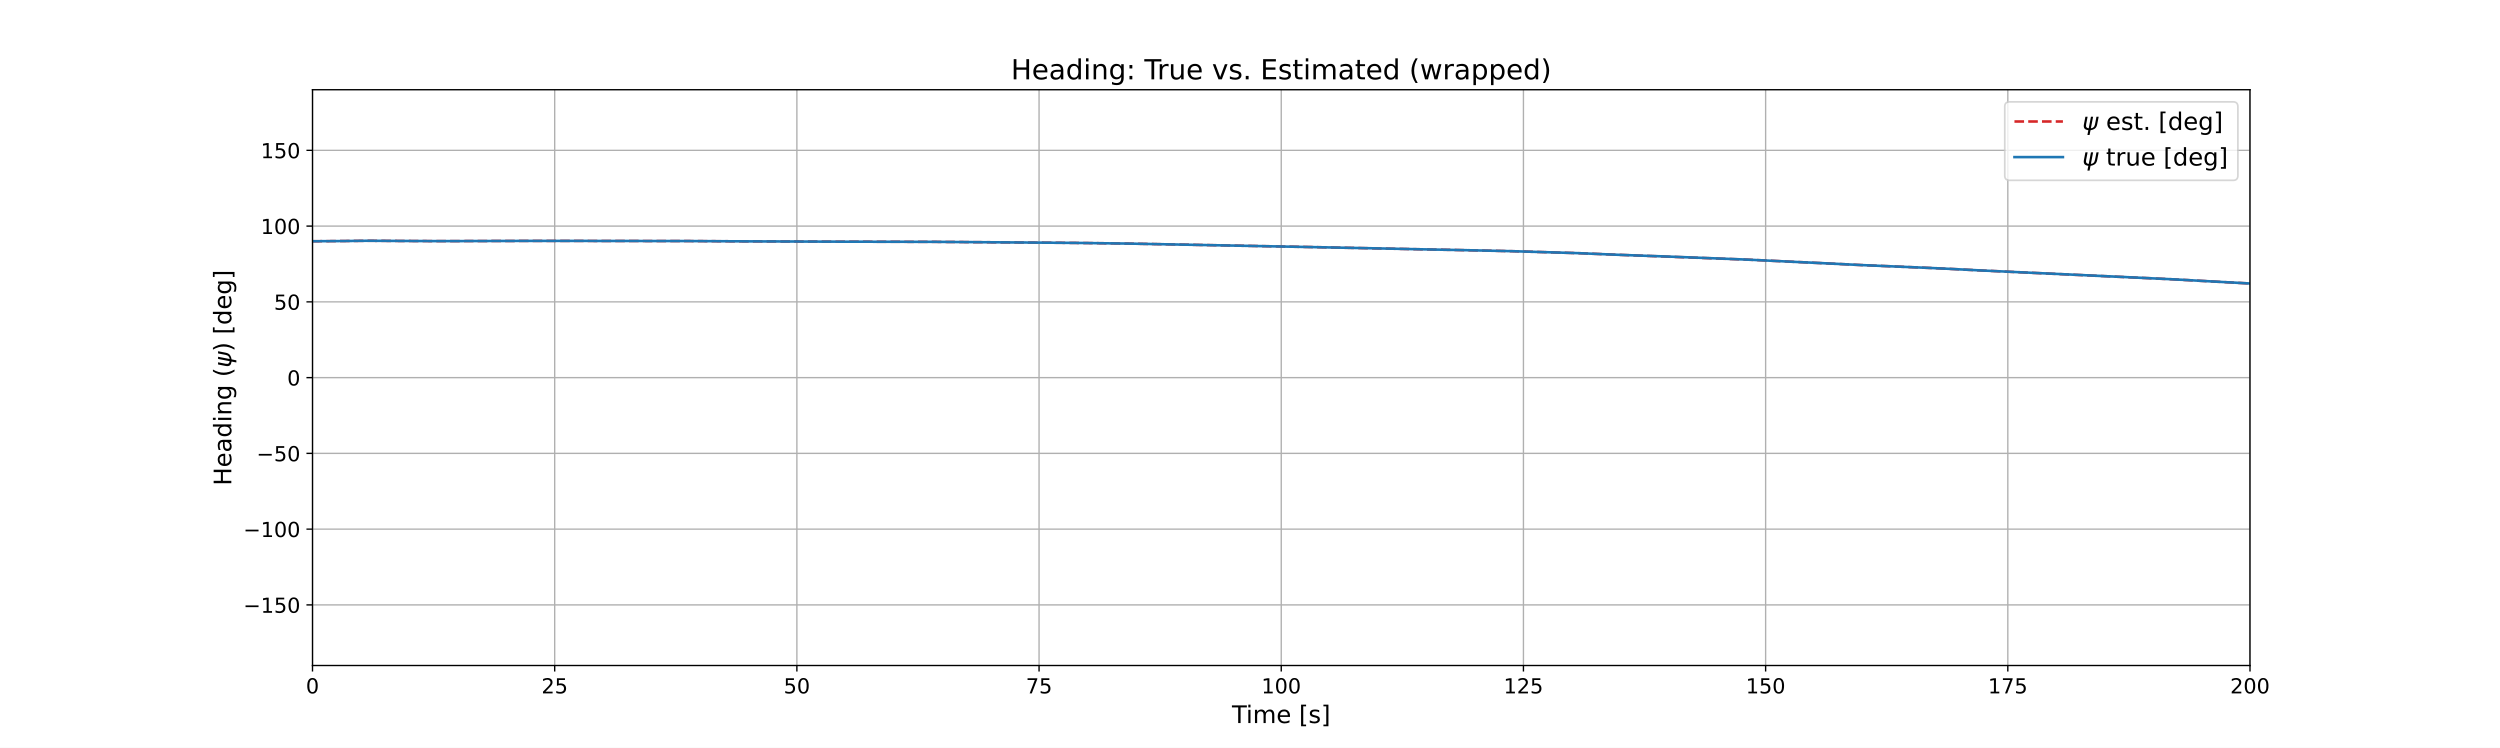
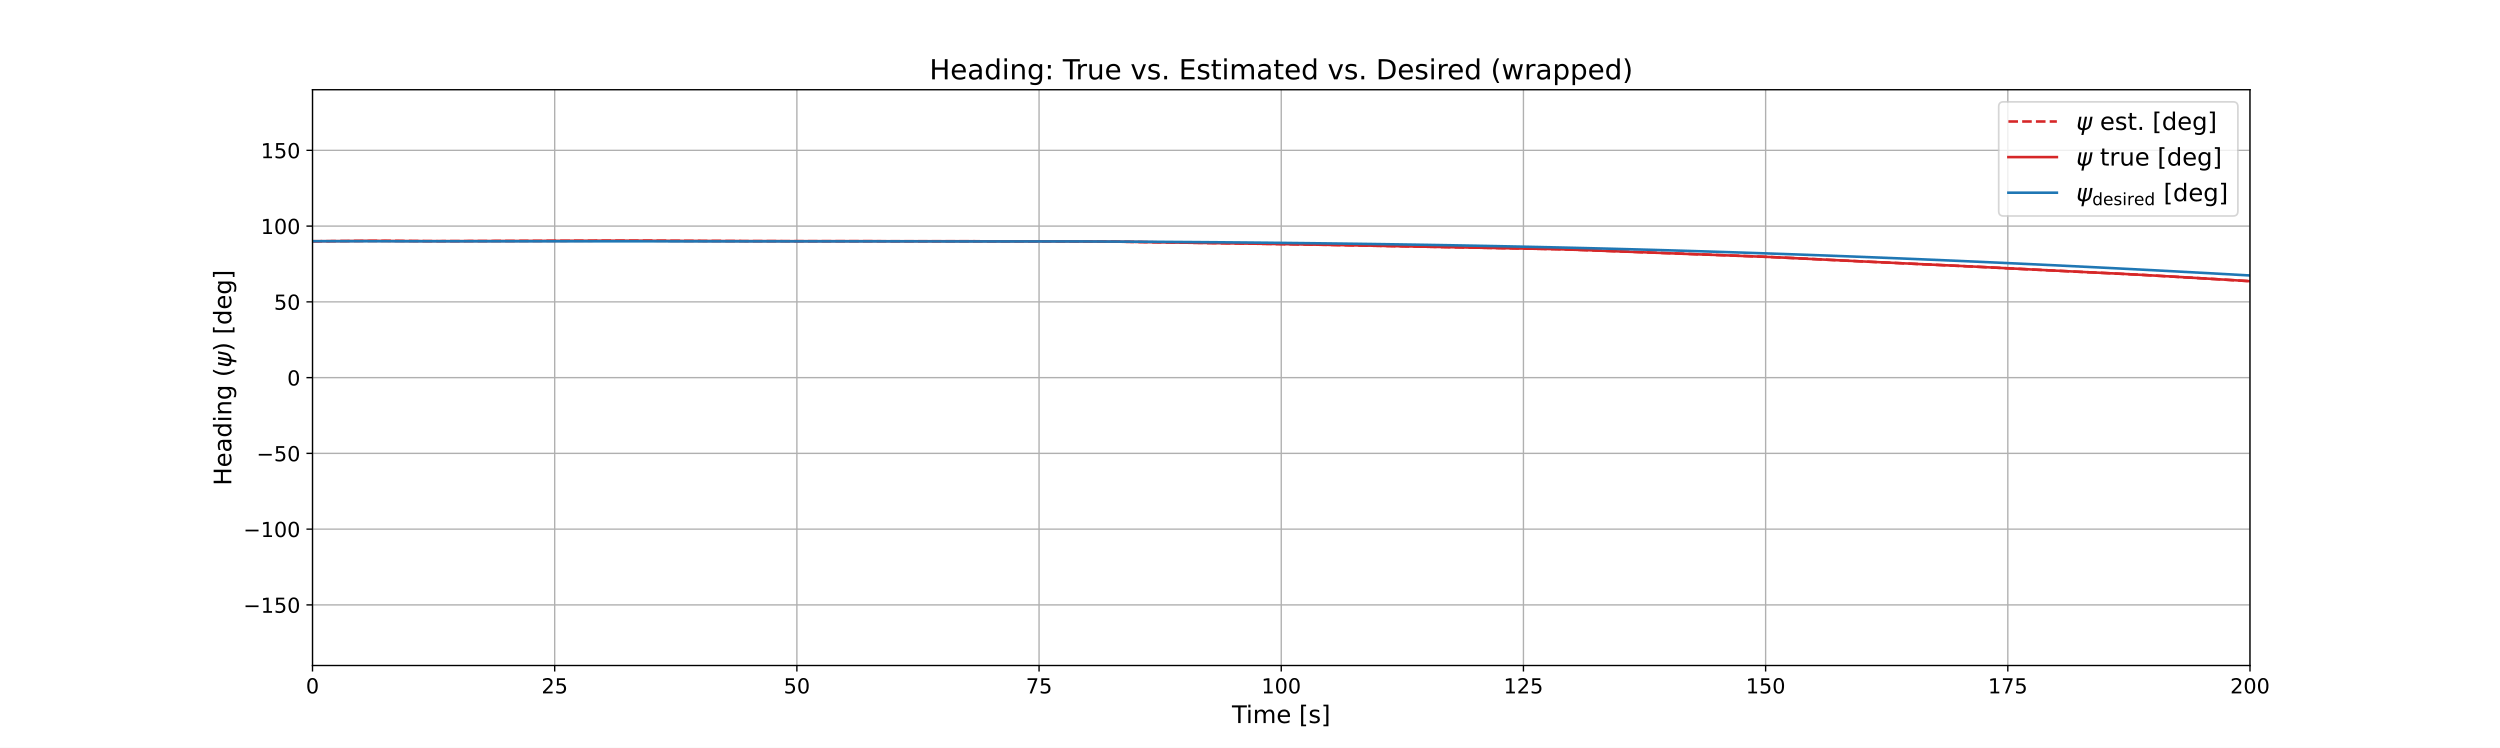
<svg xmlns="http://www.w3.org/2000/svg" xmlns:xlink="http://www.w3.org/1999/xlink" width="1444.32pt" height="432pt" viewBox="0 0 1444.32 432" version="1.1">
  <defs>
    <style type="text/css">*{stroke-linejoin: round; stroke-linecap: butt}</style>
  </defs>
  <g id="figure_1">
    <g id="patch_1">
      <path d="M 0 432  L 1444.32 432  L 1444.32 0  L 0 0  z " style="fill: #ffffff" />
    </g>
    <g id="axes_1">
      <g id="patch_2">
        <path d="M 180.54 384.48  L 1299.888 384.48  L 1299.888 51.84  L 180.54 51.84  z " style="fill: #ffffff" />
      </g>
      <g id="matplotlib.axis_1">
        <g id="xtick_1">
          <g id="line2d_1">
-             <path d="M 180.54 384.48  L 180.54 51.84  " clip-path="url(#pc30a56d6d5)" style="fill: none; stroke: #b0b0b0; stroke-width: 0.8; stroke-linecap: square" />
+             <path d="M 180.54 384.48  L 180.54 51.84  " clip-path="url(#p49ffa40cf3)" style="fill: none; stroke: #b0b0b0; stroke-width: 0.8; stroke-linecap: square" />
          </g>
          <g id="line2d_2">
            <defs>
-               <path id="md566afeb5a" d="M 0 0  L 0 3.5  " style="stroke: #000000; stroke-width: 0.8" />
+               <path id="m3cd1e16db1" d="M 0 0  L 0 3.5  " style="stroke: #000000; stroke-width: 0.8" />
            </defs>
            <g>
-               <use xlink:href="#md566afeb5a" x="180.54" y="384.48" style="stroke: #000000; stroke-width: 0.8" />
+               <use xlink:href="#m3cd1e16db1" x="180.54" y="384.48" style="stroke: #000000; stroke-width: 0.8" />
            </g>
          </g>
          <g id="text_1">
            <g transform="translate(176.7225 400.5981) scale(0.12 -0.12)">
              <defs>
                <path id="DejaVuSans-30" d="M 2034 4250  Q 1547 4250 1301 3770  Q 1056 3291 1056 2328  Q 1056 1369 1301 889  Q 1547 409 2034 409  Q 2525 409 2770 889  Q 3016 1369 3016 2328  Q 3016 3291 2770 3770  Q 2525 4250 2034 4250  z M 2034 4750  Q 2819 4750 3233 4129  Q 3647 3509 3647 2328  Q 3647 1150 3233 529  Q 2819 -91 2034 -91  Q 1250 -91 836 529  Q 422 1150 422 2328  Q 422 3509 836 4129  Q 1250 4750 2034 4750  z " transform="scale(0.015625)" />
              </defs>
              <use xlink:href="#DejaVuSans-30" />
            </g>
          </g>
        </g>
        <g id="xtick_2">
          <g id="line2d_3">
-             <path d="M 320.459 384.48  L 320.459 51.84  " clip-path="url(#pc30a56d6d5)" style="fill: none; stroke: #b0b0b0; stroke-width: 0.8; stroke-linecap: square" />
+             <path d="M 320.459 384.48  L 320.459 51.84  " clip-path="url(#p49ffa40cf3)" style="fill: none; stroke: #b0b0b0; stroke-width: 0.8; stroke-linecap: square" />
          </g>
          <g id="line2d_4">
            <g>
-               <use xlink:href="#md566afeb5a" x="320.459" y="384.48" style="stroke: #000000; stroke-width: 0.8" />
+               <use xlink:href="#m3cd1e16db1" x="320.459" y="384.48" style="stroke: #000000; stroke-width: 0.8" />
            </g>
          </g>
          <g id="text_2">
            <g transform="translate(312.8235 400.5981) scale(0.12 -0.12)">
              <defs>
                <path id="DejaVuSans-32" d="M 1228 531  L 3431 531  L 3431 0  L 469 0  L 469 531  Q 828 903 1448 1529  Q 2069 2156 2228 2338  Q 2531 2678 2651 2914  Q 2772 3150 2772 3378  Q 2772 3750 2511 3984  Q 2250 4219 1831 4219  Q 1534 4219 1204 4116  Q 875 4013 500 3803  L 500 4441  Q 881 4594 1212 4672  Q 1544 4750 1819 4750  Q 2544 4750 2975 4387  Q 3406 4025 3406 3419  Q 3406 3131 3298 2873  Q 3191 2616 2906 2266  Q 2828 2175 2409 1742  Q 1991 1309 1228 531  z " transform="scale(0.015625)" />
                <path id="DejaVuSans-35" d="M 691 4666  L 3169 4666  L 3169 4134  L 1269 4134  L 1269 2991  Q 1406 3038 1543 3061  Q 1681 3084 1819 3084  Q 2600 3084 3056 2656  Q 3513 2228 3513 1497  Q 3513 744 3044 326  Q 2575 -91 1722 -91  Q 1428 -91 1123 -41  Q 819 9 494 109  L 494 744  Q 775 591 1075 516  Q 1375 441 1709 441  Q 2250 441 2565 725  Q 2881 1009 2881 1497  Q 2881 1984 2565 2268  Q 2250 2553 1709 2553  Q 1456 2553 1204 2497  Q 953 2441 691 2322  L 691 4666  z " transform="scale(0.015625)" />
              </defs>
              <use xlink:href="#DejaVuSans-32" />
              <use xlink:href="#DejaVuSans-35" transform="translate(63.62305 0)" />
            </g>
          </g>
        </g>
        <g id="xtick_3">
          <g id="line2d_5">
-             <path d="M 460.377 384.48  L 460.377 51.84  " clip-path="url(#pc30a56d6d5)" style="fill: none; stroke: #b0b0b0; stroke-width: 0.8; stroke-linecap: square" />
+             <path d="M 460.377 384.48  L 460.377 51.84  " clip-path="url(#p49ffa40cf3)" style="fill: none; stroke: #b0b0b0; stroke-width: 0.8; stroke-linecap: square" />
          </g>
          <g id="line2d_6">
            <g>
-               <use xlink:href="#md566afeb5a" x="460.377" y="384.48" style="stroke: #000000; stroke-width: 0.8" />
+               <use xlink:href="#m3cd1e16db1" x="460.377" y="384.48" style="stroke: #000000; stroke-width: 0.8" />
            </g>
          </g>
          <g id="text_3">
            <g transform="translate(452.742 400.5981) scale(0.12 -0.12)">
              <use xlink:href="#DejaVuSans-35" />
              <use xlink:href="#DejaVuSans-30" transform="translate(63.62305 0)" />
            </g>
          </g>
        </g>
        <g id="xtick_4">
          <g id="line2d_7">
-             <path d="M 600.295 384.48  L 600.295 51.84  " clip-path="url(#pc30a56d6d5)" style="fill: none; stroke: #b0b0b0; stroke-width: 0.8; stroke-linecap: square" />
+             <path d="M 600.295 384.48  L 600.295 51.84  " clip-path="url(#p49ffa40cf3)" style="fill: none; stroke: #b0b0b0; stroke-width: 0.8; stroke-linecap: square" />
          </g>
          <g id="line2d_8">
            <g>
-               <use xlink:href="#md566afeb5a" x="600.295" y="384.48" style="stroke: #000000; stroke-width: 0.8" />
+               <use xlink:href="#m3cd1e16db1" x="600.295" y="384.48" style="stroke: #000000; stroke-width: 0.8" />
            </g>
          </g>
          <g id="text_4">
            <g transform="translate(592.6605 400.5981) scale(0.12 -0.12)">
              <defs>
                <path id="DejaVuSans-37" d="M 525 4666  L 3525 4666  L 3525 4397  L 1831 0  L 1172 0  L 2766 4134  L 525 4134  L 525 4666  z " transform="scale(0.015625)" />
              </defs>
              <use xlink:href="#DejaVuSans-37" />
              <use xlink:href="#DejaVuSans-35" transform="translate(63.62305 0)" />
            </g>
          </g>
        </g>
        <g id="xtick_5">
          <g id="line2d_9">
-             <path d="M 740.214 384.48  L 740.214 51.84  " clip-path="url(#pc30a56d6d5)" style="fill: none; stroke: #b0b0b0; stroke-width: 0.8; stroke-linecap: square" />
+             <path d="M 740.214 384.48  L 740.214 51.84  " clip-path="url(#p49ffa40cf3)" style="fill: none; stroke: #b0b0b0; stroke-width: 0.8; stroke-linecap: square" />
          </g>
          <g id="line2d_10">
            <g>
-               <use xlink:href="#md566afeb5a" x="740.214" y="384.48" style="stroke: #000000; stroke-width: 0.8" />
+               <use xlink:href="#m3cd1e16db1" x="740.214" y="384.48" style="stroke: #000000; stroke-width: 0.8" />
            </g>
          </g>
          <g id="text_5">
            <g transform="translate(728.7615 400.5981) scale(0.12 -0.12)">
              <defs>
                <path id="DejaVuSans-31" d="M 794 531  L 1825 531  L 1825 4091  L 703 3866  L 703 4441  L 1819 4666  L 2450 4666  L 2450 531  L 3481 531  L 3481 0  L 794 0  L 794 531  z " transform="scale(0.015625)" />
              </defs>
              <use xlink:href="#DejaVuSans-31" />
              <use xlink:href="#DejaVuSans-30" transform="translate(63.62305 0)" />
              <use xlink:href="#DejaVuSans-30" transform="translate(127.2461 0)" />
            </g>
          </g>
        </g>
        <g id="xtick_6">
          <g id="line2d_11">
-             <path d="M 880.133 384.48  L 880.133 51.84  " clip-path="url(#pc30a56d6d5)" style="fill: none; stroke: #b0b0b0; stroke-width: 0.8; stroke-linecap: square" />
+             <path d="M 880.133 384.48  L 880.133 51.84  " clip-path="url(#p49ffa40cf3)" style="fill: none; stroke: #b0b0b0; stroke-width: 0.8; stroke-linecap: square" />
          </g>
          <g id="line2d_12">
            <g>
-               <use xlink:href="#md566afeb5a" x="880.133" y="384.48" style="stroke: #000000; stroke-width: 0.8" />
+               <use xlink:href="#m3cd1e16db1" x="880.133" y="384.48" style="stroke: #000000; stroke-width: 0.8" />
            </g>
          </g>
          <g id="text_6">
            <g transform="translate(868.68 400.5981) scale(0.12 -0.12)">
              <use xlink:href="#DejaVuSans-31" />
              <use xlink:href="#DejaVuSans-32" transform="translate(63.62305 0)" />
              <use xlink:href="#DejaVuSans-35" transform="translate(127.2461 0)" />
            </g>
          </g>
        </g>
        <g id="xtick_7">
          <g id="line2d_13">
-             <path d="M 1020.051 384.48  L 1020.051 51.84  " clip-path="url(#pc30a56d6d5)" style="fill: none; stroke: #b0b0b0; stroke-width: 0.8; stroke-linecap: square" />
+             <path d="M 1020.051 384.48  L 1020.051 51.84  " clip-path="url(#p49ffa40cf3)" style="fill: none; stroke: #b0b0b0; stroke-width: 0.8; stroke-linecap: square" />
          </g>
          <g id="line2d_14">
            <g>
-               <use xlink:href="#md566afeb5a" x="1020.051" y="384.48" style="stroke: #000000; stroke-width: 0.8" />
+               <use xlink:href="#m3cd1e16db1" x="1020.051" y="384.48" style="stroke: #000000; stroke-width: 0.8" />
            </g>
          </g>
          <g id="text_7">
            <g transform="translate(1008.598 400.5981) scale(0.12 -0.12)">
              <use xlink:href="#DejaVuSans-31" />
              <use xlink:href="#DejaVuSans-35" transform="translate(63.62305 0)" />
              <use xlink:href="#DejaVuSans-30" transform="translate(127.2461 0)" />
            </g>
          </g>
        </g>
        <g id="xtick_8">
          <g id="line2d_15">
-             <path d="M 1159.969 384.48  L 1159.969 51.84  " clip-path="url(#pc30a56d6d5)" style="fill: none; stroke: #b0b0b0; stroke-width: 0.8; stroke-linecap: square" />
+             <path d="M 1159.969 384.48  L 1159.969 51.84  " clip-path="url(#p49ffa40cf3)" style="fill: none; stroke: #b0b0b0; stroke-width: 0.8; stroke-linecap: square" />
          </g>
          <g id="line2d_16">
            <g>
-               <use xlink:href="#md566afeb5a" x="1159.969" y="384.48" style="stroke: #000000; stroke-width: 0.8" />
+               <use xlink:href="#m3cd1e16db1" x="1159.969" y="384.48" style="stroke: #000000; stroke-width: 0.8" />
            </g>
          </g>
          <g id="text_8">
            <g transform="translate(1148.517 400.5981) scale(0.12 -0.12)">
              <use xlink:href="#DejaVuSans-31" />
              <use xlink:href="#DejaVuSans-37" transform="translate(63.62305 0)" />
              <use xlink:href="#DejaVuSans-35" transform="translate(127.2461 0)" />
            </g>
          </g>
        </g>
        <g id="xtick_9">
          <g id="line2d_17">
-             <path d="M 1299.888 384.48  L 1299.888 51.84  " clip-path="url(#pc30a56d6d5)" style="fill: none; stroke: #b0b0b0; stroke-width: 0.8; stroke-linecap: square" />
+             <path d="M 1299.888 384.48  L 1299.888 51.84  " clip-path="url(#p49ffa40cf3)" style="fill: none; stroke: #b0b0b0; stroke-width: 0.8; stroke-linecap: square" />
          </g>
          <g id="line2d_18">
            <g>
-               <use xlink:href="#md566afeb5a" x="1299.888" y="384.48" style="stroke: #000000; stroke-width: 0.8" />
+               <use xlink:href="#m3cd1e16db1" x="1299.888" y="384.48" style="stroke: #000000; stroke-width: 0.8" />
            </g>
          </g>
          <g id="text_9">
            <g transform="translate(1288.436 400.5981) scale(0.12 -0.12)">
              <use xlink:href="#DejaVuSans-32" />
              <use xlink:href="#DejaVuSans-30" transform="translate(63.62305 0)" />
              <use xlink:href="#DejaVuSans-30" transform="translate(127.2461 0)" />
            </g>
          </g>
        </g>
        <g id="text_10">
          <g transform="translate(711.7535 417.7316) scale(0.14 -0.14)">
            <defs>
              <path id="DejaVuSans-54" d="M -19 4666  L 3928 4666  L 3928 4134  L 2272 4134  L 2272 0  L 1638 0  L 1638 4134  L -19 4134  L -19 4666  z " transform="scale(0.015625)" />
              <path id="DejaVuSans-69" d="M 603 3500  L 1178 3500  L 1178 0  L 603 0  L 603 3500  z M 603 4863  L 1178 4863  L 1178 4134  L 603 4134  L 603 4863  z " transform="scale(0.015625)" />
              <path id="DejaVuSans-6d" d="M 3328 2828  Q 3544 3216 3844 3400  Q 4144 3584 4550 3584  Q 5097 3584 5394 3201  Q 5691 2819 5691 2113  L 5691 0  L 5113 0  L 5113 2094  Q 5113 2597 4934 2840  Q 4756 3084 4391 3084  Q 3944 3084 3684 2787  Q 3425 2491 3425 1978  L 3425 0  L 2847 0  L 2847 2094  Q 2847 2600 2669 2842  Q 2491 3084 2119 3084  Q 1678 3084 1418 2786  Q 1159 2488 1159 1978  L 1159 0  L 581 0  L 581 3500  L 1159 3500  L 1159 2956  Q 1356 3278 1631 3431  Q 1906 3584 2284 3584  Q 2666 3584 2933 3390  Q 3200 3197 3328 2828  z " transform="scale(0.015625)" />
              <path id="DejaVuSans-65" d="M 3597 1894  L 3597 1613  L 953 1613  Q 991 1019 1311 708  Q 1631 397 2203 397  Q 2534 397 2845 478  Q 3156 559 3463 722  L 3463 178  Q 3153 47 2828 -22  Q 2503 -91 2169 -91  Q 1331 -91 842 396  Q 353 884 353 1716  Q 353 2575 817 3079  Q 1281 3584 2069 3584  Q 2775 3584 3186 3129  Q 3597 2675 3597 1894  z M 3022 2063  Q 3016 2534 2758 2815  Q 2500 3097 2075 3097  Q 1594 3097 1305 2825  Q 1016 2553 972 2059  L 3022 2063  z " transform="scale(0.015625)" />
              <path id="DejaVuSans-20" transform="scale(0.015625)" />
              <path id="DejaVuSans-5b" d="M 550 4863  L 1875 4863  L 1875 4416  L 1125 4416  L 1125 -397  L 1875 -397  L 1875 -844  L 550 -844  L 550 4863  z " transform="scale(0.015625)" />
              <path id="DejaVuSans-73" d="M 2834 3397  L 2834 2853  Q 2591 2978 2328 3040  Q 2066 3103 1784 3103  Q 1356 3103 1142 2972  Q 928 2841 928 2578  Q 928 2378 1081 2264  Q 1234 2150 1697 2047  L 1894 2003  Q 2506 1872 2764 1633  Q 3022 1394 3022 966  Q 3022 478 2636 193  Q 2250 -91 1575 -91  Q 1294 -91 989 -36  Q 684 19 347 128  L 347 722  Q 666 556 975 473  Q 1284 391 1588 391  Q 1994 391 2212 530  Q 2431 669 2431 922  Q 2431 1156 2273 1281  Q 2116 1406 1581 1522  L 1381 1569  Q 847 1681 609 1914  Q 372 2147 372 2553  Q 372 3047 722 3315  Q 1072 3584 1716 3584  Q 2034 3584 2315 3537  Q 2597 3491 2834 3397  z " transform="scale(0.015625)" />
              <path id="DejaVuSans-5d" d="M 1947 4863  L 1947 -844  L 622 -844  L 622 -397  L 1369 -397  L 1369 4416  L 622 4416  L 622 4863  L 1947 4863  z " transform="scale(0.015625)" />
            </defs>
            <use xlink:href="#DejaVuSans-54" />
            <use xlink:href="#DejaVuSans-69" transform="translate(57.95898 0)" />
            <use xlink:href="#DejaVuSans-6d" transform="translate(85.74219 0)" />
            <use xlink:href="#DejaVuSans-65" transform="translate(183.1543 0)" />
            <use xlink:href="#DejaVuSans-20" transform="translate(244.6777 0)" />
            <use xlink:href="#DejaVuSans-5b" transform="translate(276.4648 0)" />
            <use xlink:href="#DejaVuSans-73" transform="translate(315.4785 0)" />
            <use xlink:href="#DejaVuSans-5d" transform="translate(367.5781 0)" />
          </g>
        </g>
      </g>
      <g id="matplotlib.axis_2">
        <g id="ytick_1">
          <g id="line2d_19">
-             <path d="M 180.54 349.465  L 1299.888 349.465  " clip-path="url(#pc30a56d6d5)" style="fill: none; stroke: #b0b0b0; stroke-width: 0.8; stroke-linecap: square" />
+             <path d="M 180.54 349.465  L 1299.888 349.465  " clip-path="url(#p49ffa40cf3)" style="fill: none; stroke: #b0b0b0; stroke-width: 0.8; stroke-linecap: square" />
          </g>
          <g id="line2d_20">
            <defs>
-               <path id="me553cc0ffd" d="M 0 0  L -3.5 0  " style="stroke: #000000; stroke-width: 0.8" />
+               <path id="mef88f16c80" d="M 0 0  L -3.5 0  " style="stroke: #000000; stroke-width: 0.8" />
            </defs>
            <g>
-               <use xlink:href="#me553cc0ffd" x="180.54" y="349.465" style="stroke: #000000; stroke-width: 0.8" />
+               <use xlink:href="#mef88f16c80" x="180.54" y="349.465" style="stroke: #000000; stroke-width: 0.8" />
            </g>
          </g>
          <g id="text_11">
            <g transform="translate(140.5794 354.0243) scale(0.12 -0.12)">
              <defs>
                <path id="DejaVuSans-2212" d="M 678 2272  L 4684 2272  L 4684 1741  L 678 1741  L 678 2272  z " transform="scale(0.015625)" />
              </defs>
              <use xlink:href="#DejaVuSans-2212" />
              <use xlink:href="#DejaVuSans-31" transform="translate(83.78906 0)" />
              <use xlink:href="#DejaVuSans-35" transform="translate(147.4121 0)" />
              <use xlink:href="#DejaVuSans-30" transform="translate(211.0352 0)" />
            </g>
          </g>
        </g>
        <g id="ytick_2">
          <g id="line2d_21">
-             <path d="M 180.54 305.697  L 1299.888 305.697  " clip-path="url(#pc30a56d6d5)" style="fill: none; stroke: #b0b0b0; stroke-width: 0.8; stroke-linecap: square" />
+             <path d="M 180.54 305.697  L 1299.888 305.697  " clip-path="url(#p49ffa40cf3)" style="fill: none; stroke: #b0b0b0; stroke-width: 0.8; stroke-linecap: square" />
          </g>
          <g id="line2d_22">
            <g>
-               <use xlink:href="#me553cc0ffd" x="180.54" y="305.697" style="stroke: #000000; stroke-width: 0.8" />
+               <use xlink:href="#mef88f16c80" x="180.54" y="305.697" style="stroke: #000000; stroke-width: 0.8" />
            </g>
          </g>
          <g id="text_12">
            <g transform="translate(140.5794 310.2559) scale(0.12 -0.12)">
              <use xlink:href="#DejaVuSans-2212" />
              <use xlink:href="#DejaVuSans-31" transform="translate(83.78906 0)" />
              <use xlink:href="#DejaVuSans-30" transform="translate(147.4121 0)" />
              <use xlink:href="#DejaVuSans-30" transform="translate(211.0352 0)" />
            </g>
          </g>
        </g>
        <g id="ytick_3">
          <g id="line2d_23">
-             <path d="M 180.54 261.928  L 1299.888 261.928  " clip-path="url(#pc30a56d6d5)" style="fill: none; stroke: #b0b0b0; stroke-width: 0.8; stroke-linecap: square" />
+             <path d="M 180.54 261.928  L 1299.888 261.928  " clip-path="url(#p49ffa40cf3)" style="fill: none; stroke: #b0b0b0; stroke-width: 0.8; stroke-linecap: square" />
          </g>
          <g id="line2d_24">
            <g>
-               <use xlink:href="#me553cc0ffd" x="180.54" y="261.928" style="stroke: #000000; stroke-width: 0.8" />
+               <use xlink:href="#mef88f16c80" x="180.54" y="261.928" style="stroke: #000000; stroke-width: 0.8" />
            </g>
          </g>
          <g id="text_13">
            <g transform="translate(148.2144 266.4875) scale(0.12 -0.12)">
              <use xlink:href="#DejaVuSans-2212" />
              <use xlink:href="#DejaVuSans-35" transform="translate(83.78906 0)" />
              <use xlink:href="#DejaVuSans-30" transform="translate(147.4121 0)" />
            </g>
          </g>
        </g>
        <g id="ytick_4">
          <g id="line2d_25">
-             <path d="M 180.54 218.16  L 1299.888 218.16  " clip-path="url(#pc30a56d6d5)" style="fill: none; stroke: #b0b0b0; stroke-width: 0.8; stroke-linecap: square" />
+             <path d="M 180.54 218.16  L 1299.888 218.16  " clip-path="url(#p49ffa40cf3)" style="fill: none; stroke: #b0b0b0; stroke-width: 0.8; stroke-linecap: square" />
          </g>
          <g id="line2d_26">
            <g>
-               <use xlink:href="#me553cc0ffd" x="180.54" y="218.16" style="stroke: #000000; stroke-width: 0.8" />
+               <use xlink:href="#mef88f16c80" x="180.54" y="218.16" style="stroke: #000000; stroke-width: 0.8" />
            </g>
          </g>
          <g id="text_14">
            <g transform="translate(165.905 222.7191) scale(0.12 -0.12)">
              <use xlink:href="#DejaVuSans-30" />
            </g>
          </g>
        </g>
        <g id="ytick_5">
          <g id="line2d_27">
-             <path d="M 180.54 174.392  L 1299.888 174.392  " clip-path="url(#pc30a56d6d5)" style="fill: none; stroke: #b0b0b0; stroke-width: 0.8; stroke-linecap: square" />
+             <path d="M 180.54 174.392  L 1299.888 174.392  " clip-path="url(#p49ffa40cf3)" style="fill: none; stroke: #b0b0b0; stroke-width: 0.8; stroke-linecap: square" />
          </g>
          <g id="line2d_28">
            <g>
-               <use xlink:href="#me553cc0ffd" x="180.54" y="174.392" style="stroke: #000000; stroke-width: 0.8" />
+               <use xlink:href="#mef88f16c80" x="180.54" y="174.392" style="stroke: #000000; stroke-width: 0.8" />
            </g>
          </g>
          <g id="text_15">
            <g transform="translate(158.27 178.9506) scale(0.12 -0.12)">
              <use xlink:href="#DejaVuSans-35" />
              <use xlink:href="#DejaVuSans-30" transform="translate(63.62305 0)" />
            </g>
          </g>
        </g>
        <g id="ytick_6">
          <g id="line2d_29">
-             <path d="M 180.54 130.623  L 1299.888 130.623  " clip-path="url(#pc30a56d6d5)" style="fill: none; stroke: #b0b0b0; stroke-width: 0.8; stroke-linecap: square" />
+             <path d="M 180.54 130.623  L 1299.888 130.623  " clip-path="url(#p49ffa40cf3)" style="fill: none; stroke: #b0b0b0; stroke-width: 0.8; stroke-linecap: square" />
          </g>
          <g id="line2d_30">
            <g>
-               <use xlink:href="#me553cc0ffd" x="180.54" y="130.623" style="stroke: #000000; stroke-width: 0.8" />
+               <use xlink:href="#mef88f16c80" x="180.54" y="130.623" style="stroke: #000000; stroke-width: 0.8" />
            </g>
          </g>
          <g id="text_16">
            <g transform="translate(150.635 135.1822) scale(0.12 -0.12)">
              <use xlink:href="#DejaVuSans-31" />
              <use xlink:href="#DejaVuSans-30" transform="translate(63.62305 0)" />
              <use xlink:href="#DejaVuSans-30" transform="translate(127.2461 0)" />
            </g>
          </g>
        </g>
        <g id="ytick_7">
          <g id="line2d_31">
-             <path d="M 180.54 86.855  L 1299.888 86.855  " clip-path="url(#pc30a56d6d5)" style="fill: none; stroke: #b0b0b0; stroke-width: 0.8; stroke-linecap: square" />
+             <path d="M 180.54 86.855  L 1299.888 86.855  " clip-path="url(#p49ffa40cf3)" style="fill: none; stroke: #b0b0b0; stroke-width: 0.8; stroke-linecap: square" />
          </g>
          <g id="line2d_32">
            <g>
-               <use xlink:href="#me553cc0ffd" x="180.54" y="86.855" style="stroke: #000000; stroke-width: 0.8" />
+               <use xlink:href="#mef88f16c80" x="180.54" y="86.855" style="stroke: #000000; stroke-width: 0.8" />
            </g>
          </g>
          <g id="text_17">
            <g transform="translate(150.635 91.4138) scale(0.12 -0.12)">
              <use xlink:href="#DejaVuSans-31" />
              <use xlink:href="#DejaVuSans-35" transform="translate(63.62305 0)" />
              <use xlink:href="#DejaVuSans-30" transform="translate(127.2461 0)" />
            </g>
          </g>
        </g>
        <g id="text_18">
          <g transform="translate(133.6394 280.53) rotate(-90) scale(0.14 -0.14)">
            <defs>
              <path id="DejaVuSans-48" d="M 628 4666  L 1259 4666  L 1259 2753  L 3553 2753  L 3553 4666  L 4184 4666  L 4184 0  L 3553 0  L 3553 2222  L 1259 2222  L 1259 0  L 628 0  L 628 4666  z " transform="scale(0.015625)" />
              <path id="DejaVuSans-61" d="M 2194 1759  Q 1497 1759 1228 1600  Q 959 1441 959 1056  Q 959 750 1161 570  Q 1363 391 1709 391  Q 2188 391 2477 730  Q 2766 1069 2766 1631  L 2766 1759  L 2194 1759  z M 3341 1997  L 3341 0  L 2766 0  L 2766 531  Q 2569 213 2275 61  Q 1981 -91 1556 -91  Q 1019 -91 701 211  Q 384 513 384 1019  Q 384 1609 779 1909  Q 1175 2209 1959 2209  L 2766 2209  L 2766 2266  Q 2766 2663 2505 2880  Q 2244 3097 1772 3097  Q 1472 3097 1187 3025  Q 903 2953 641 2809  L 641 3341  Q 956 3463 1253 3523  Q 1550 3584 1831 3584  Q 2591 3584 2966 3190  Q 3341 2797 3341 1997  z " transform="scale(0.015625)" />
              <path id="DejaVuSans-64" d="M 2906 2969  L 2906 4863  L 3481 4863  L 3481 0  L 2906 0  L 2906 525  Q 2725 213 2448 61  Q 2172 -91 1784 -91  Q 1150 -91 751 415  Q 353 922 353 1747  Q 353 2572 751 3078  Q 1150 3584 1784 3584  Q 2172 3584 2448 3432  Q 2725 3281 2906 2969  z M 947 1747  Q 947 1113 1208 752  Q 1469 391 1925 391  Q 2381 391 2643 752  Q 2906 1113 2906 1747  Q 2906 2381 2643 2742  Q 2381 3103 1925 3103  Q 1469 3103 1208 2742  Q 947 2381 947 1747  z " transform="scale(0.015625)" />
              <path id="DejaVuSans-6e" d="M 3513 2113  L 3513 0  L 2938 0  L 2938 2094  Q 2938 2591 2744 2837  Q 2550 3084 2163 3084  Q 1697 3084 1428 2787  Q 1159 2491 1159 1978  L 1159 0  L 581 0  L 581 3500  L 1159 3500  L 1159 2956  Q 1366 3272 1645 3428  Q 1925 3584 2291 3584  Q 2894 3584 3203 3211  Q 3513 2838 3513 2113  z " transform="scale(0.015625)" />
              <path id="DejaVuSans-67" d="M 2906 1791  Q 2906 2416 2648 2759  Q 2391 3103 1925 3103  Q 1463 3103 1205 2759  Q 947 2416 947 1791  Q 947 1169 1205 825  Q 1463 481 1925 481  Q 2391 481 2648 825  Q 2906 1169 2906 1791  z M 3481 434  Q 3481 -459 3084 -895  Q 2688 -1331 1869 -1331  Q 1566 -1331 1297 -1286  Q 1028 -1241 775 -1147  L 775 -588  Q 1028 -725 1275 -790  Q 1522 -856 1778 -856  Q 2344 -856 2625 -561  Q 2906 -266 2906 331  L 2906 616  Q 2728 306 2450 153  Q 2172 0 1784 0  Q 1141 0 747 490  Q 353 981 353 1791  Q 353 2603 747 3093  Q 1141 3584 1784 3584  Q 2172 3584 2450 3431  Q 2728 3278 2906 2969  L 2906 3500  L 3481 3500  L 3481 434  z " transform="scale(0.015625)" />
              <path id="DejaVuSans-28" d="M 1984 4856  Q 1566 4138 1362 3434  Q 1159 2731 1159 2009  Q 1159 1288 1364 580  Q 1569 -128 1984 -844  L 1484 -844  Q 1016 -109 783 600  Q 550 1309 550 2009  Q 550 2706 781 3412  Q 1013 4119 1484 4856  L 1984 4856  z " transform="scale(0.015625)" />
              <path id="DejaVuSans-Oblique-3c8" d="M 1591 -78  Q 891 38 616 341  Q 278 713 425 1472  L 819 3500  L 1400 3500  L 1009 1494  Q 900 922 1119 684  Q 1313 478 1691 434  L 2284 3500  L 2856 3500  L 2263 438  Q 2681 481 2928 688  Q 3247 950 3353 1497  L 3741 3500  L 4322 3500  L 3928 1475  Q 3775 688 3300 344  Q 2872 34 2163 -75  L 1919 -1331  L 1347 -1331  L 1591 -78  z " transform="scale(0.015625)" />
              <path id="DejaVuSans-29" d="M 513 4856  L 1013 4856  Q 1481 4119 1714 3412  Q 1947 2706 1947 2009  Q 1947 1309 1714 600  Q 1481 -109 1013 -844  L 513 -844  Q 928 -128 1133 580  Q 1338 1288 1338 2009  Q 1338 2731 1133 3434  Q 928 4138 513 4856  z " transform="scale(0.015625)" />
            </defs>
            <use xlink:href="#DejaVuSans-48" transform="translate(0 0.015625)" />
            <use xlink:href="#DejaVuSans-65" transform="translate(75.19531 0.015625)" />
            <use xlink:href="#DejaVuSans-61" transform="translate(136.7188 0.015625)" />
            <use xlink:href="#DejaVuSans-64" transform="translate(197.998 0.015625)" />
            <use xlink:href="#DejaVuSans-69" transform="translate(261.4746 0.015625)" />
            <use xlink:href="#DejaVuSans-6e" transform="translate(289.2578 0.015625)" />
            <use xlink:href="#DejaVuSans-67" transform="translate(352.6367 0.015625)" />
            <use xlink:href="#DejaVuSans-20" transform="translate(416.1133 0.015625)" />
            <use xlink:href="#DejaVuSans-28" transform="translate(447.9004 0.015625)" />
            <use xlink:href="#DejaVuSans-Oblique-3c8" transform="translate(486.9141 0.015625)" />
            <use xlink:href="#DejaVuSans-29" transform="translate(552.8809 0.015625)" />
            <use xlink:href="#DejaVuSans-20" transform="translate(591.8945 0.015625)" />
            <use xlink:href="#DejaVuSans-5b" transform="translate(623.6816 0.015625)" />
            <use xlink:href="#DejaVuSans-64" transform="translate(662.6953 0.015625)" />
            <use xlink:href="#DejaVuSans-65" transform="translate(726.1719 0.015625)" />
            <use xlink:href="#DejaVuSans-67" transform="translate(787.6953 0.015625)" />
            <use xlink:href="#DejaVuSans-5d" transform="translate(851.1719 0.015625)" />
          </g>
        </g>
      </g>
      <g id="line2d_33">
-         <path d="M 180.54 139.377  L 196.882 139.266  L 212.609 139.094  L 231.526 139.205  L 254.977 139.304  L 297.96 139.194  L 314.246 139.158  L 398.813 139.269  L 428.979 139.429  L 461.552 139.54  L 482.596 139.617  L 540.746 139.728  L 615.015 140.283  L 626.544 140.394  L 652.345 140.736  L 759.747 142.772  L 777.824 143.147  L 822.766 144.063  L 838.045 144.363  L 872.969 145.1  L 911.362 146.242  L 938.227 147.335  L 1010.033 150.02  L 1053.855 152.094  L 1075.403 153.142  L 1115.587 154.832  L 1126.501 155.334  L 1144.243 156.24  L 1159.969 156.975  L 1253.267 161.266  L 1299.888 163.79  L 1299.888 163.79  " clip-path="url(#pc30a56d6d5)" style="fill: none; stroke-dasharray: 5.55,2.4; stroke-dashoffset: 0; stroke: #d62728; stroke-width: 1.5" />
+         <path d="M 180.54 139.377  L 197.33 139.266  L 222.572 139.15  L 252.906 139.311  L 296.84 139.2  L 314.134 139.156  L 356.11 139.045  L 369.038 139.04  L 394.615 139.158  L 427.972 139.269  L 444.314 139.305  L 607.739 139.416  L 630.686 139.511  L 645.349 139.621  L 682.456 140.176  L 702.828 140.469  L 737.863 140.986  L 754.262 141.244  L 899.553 143.959  L 917.183 144.544  L 1017.253 148.242  L 1029.565 148.793  L 1040.591 149.299  L 1058.221 150.2  L 1075.85 151.037  L 1143.515 154.18  L 1173.458 155.679  L 1200.042 156.981  L 1217.336 157.8  L 1238.044 158.839  L 1269.05 160.617  L 1299.888 162.455  L 1299.888 162.455  " clip-path="url(#p49ffa40cf3)" style="fill: none; stroke-dasharray: 5.55,2.4; stroke-dashoffset: 0; stroke: #d62728; stroke-width: 1.5" />
      </g>
      <g id="line2d_34">
-         <path d="M 180.54 139.377  L 196.827 139.266  L 212.609 139.094  L 231.526 139.205  L 254.977 139.304  L 297.904 139.194  L 314.19 139.158  L 398.869 139.269  L 429.091 139.429  L 461.72 139.54  L 482.708 139.617  L 540.97 139.728  L 615.351 140.284  L 626.712 140.395  L 652.401 140.736  L 666.449 141.003  L 762.209 142.83  L 778.44 143.156  L 789.185 143.363  L 830.377 144.212  L 844.425 144.479  L 873.304 145.107  L 911.418 146.243  L 932.518 147.11  L 946.734 147.637  L 962.069 148.16  L 1006.395 149.86  L 1054.415 152.122  L 1075.347 153.137  L 1115.587 154.829  L 1126.501 155.331  L 1144.187 156.234  L 1159.914 156.969  L 1253.211 161.26  L 1299.888 163.787  L 1299.888 163.787  " clip-path="url(#pc30a56d6d5)" style="fill: none; stroke: #1f77b4; stroke-width: 1.5; stroke-linecap: square" />
+         <path d="M 180.54 139.377  L 197.274 139.266  L 211.938 139.114  L 231.638 139.225  L 253.801 139.312  L 296.504 139.202  L 314.134 139.154  L 356.166 139.044  L 369.038 139.039  L 394.559 139.157  L 427.916 139.268  L 444.202 139.303  L 608.075 139.414  L 631.022 139.509  L 645.405 139.619  L 682.512 140.173  L 702.94 140.467  L 737.807 140.981  L 754.262 141.239  L 899.721 143.957  L 917.239 144.539  L 935.708 145.256  L 1023.465 148.512  L 1057.045 150.128  L 1075.739 151.022  L 1143.571 154.172  L 1173.234 155.656  L 1199.986 156.966  L 1217.28 157.785  L 1238.1 158.829  L 1269.106 160.607  L 1299.888 162.442  L 1299.888 162.442  " clip-path="url(#p49ffa40cf3)" style="fill: none; stroke: #d62728; stroke-width: 1.5; stroke-linecap: square" />
+       </g>
+       <g id="line2d_35">
+         <path d="M 180.54 139.377  L 625.985 139.486  L 629.51 139.503  L 652.849 139.612  L 655.2 139.627  L 673.557 139.736  L 675.292 139.751  L 690.907 139.861  L 692.698 139.878  L 706.578 139.987  L 707.977 140.002  L 720.01 140.108  L 721.297 140.125  L 732.882 140.235  L 734.058 140.253  L 744.635 140.36  L 745.811 140.378  L 755.829 140.487  L 756.78 140.5  L 765.903 140.608  L 766.854 140.622  L 775.417 140.728  L 776.313 140.743  L 784.932 140.854  L 785.771 140.87  L 793.887 140.981  L 794.782 140.997  L 802.282 141.105  L 803.177 141.122  L 810.117 141.224  L 810.901 141.242  L 817.953 141.347  L 818.792 141.365  L 825.228 141.469  L 825.956 141.487  L 832.504 141.592  L 833.232 141.612  L 839.78 141.719  L 840.508 141.739  L 846.496 141.843  L 847.168 141.864  L 853.212 141.967  L 853.884 141.989  L 859.928 142.098  L 860.6 142.12  L 866.085 142.22  L 866.7 142.243  L 872.241 142.345  L 872.913 142.367  L 878.398 142.474  L 879.013 142.498  L 884.554 142.605  L 885.17 142.628  L 890.151 142.729  L 890.766 142.754  L 895.747 142.853  L 896.363 142.877  L 901.344 142.983  L 901.848 142.996  L 906.381 143.1  L 906.885 143.113  L 911.418 143.221  L 911.922 143.235  L 916.455 143.343  L 916.959 143.357  L 920.933 143.454  L 921.38 143.468  L 925.41 143.568  L 925.914 143.582  L 929.888 143.68  L 930.391 143.694  L 934.365 143.799  L 934.813 143.814  L 938.842 143.917  L 939.29 143.932  L 943.32 144.037  L 943.767 144.053  L 947.797 144.16  L 948.245 144.176  L 952.274 144.282  L 952.722 144.297  L 956.192 144.394  L 956.64 144.41  L 960.11 144.506  L 960.558 144.522  L 964.587 144.632  L 964.979 144.649  L 968.505 144.749  L 968.897 144.766  L 972.423 144.865  L 972.87 144.881  L 976.34 144.98  L 976.732 144.998  L 980.258 145.101  L 980.65 145.118  L 984.176 145.22  L 984.568 145.237  L 988.094 145.341  L 988.485 145.359  L 992.011 145.465  L 992.403 145.483  L 995.929 145.587  L 996.321 145.605  L 999.847 145.713  L 1000.239 145.732  L 1003.764 145.841  L 1004.156 145.859  L 1007.682 145.967  L 1008.074 145.985  L 1011.04 146.079  L 1011.432 146.098  L 1014.398 146.192  L 1014.79 146.211  L 1017.756 146.304  L 1018.148 146.322  L 1021.114 146.416  L 1021.506 146.436  L 1024.472 146.534  L 1024.864 146.553  L 1027.83 146.649  L 1028.222 146.668  L 1031.189 146.763  L 1031.524 146.783  L 1034.547 146.884  L 1034.882 146.904  L 1037.905 147.004  L 1038.296 147.023  L 1041.263 147.121  L 1041.654 147.141  L 1044.621 147.243  L 1044.956 147.264  L 1047.979 147.367  L 1048.315 147.387  L 1051.337 147.488  L 1051.673 147.509  L 1054.695 147.612  L 1055.031 147.633  L 1058.053 147.739  L 1058.389 147.76  L 1061.411 147.864  L 1061.747 147.885  L 1064.769 147.988  L 1065.105 148.01  L 1068.127 148.12  L 1068.463 148.141  L 1071.485 148.249  L 1071.821 148.271  L 1074.843 148.376  L 1075.179 148.398  L 1077.641 148.486  L 1077.977 148.509  L 1080.44 148.598  L 1080.776 148.62  L 1083.798 148.73  L 1084.134 148.752  L 1087.156 148.86  L 1087.492 148.884  L 1089.954 148.975  L 1090.29 148.998  L 1092.753 149.089  L 1093.088 149.112  L 1095.551 149.202  L 1095.887 149.224  L 1098.349 149.313  L 1098.685 149.336  L 1101.148 149.431  L 1101.484 149.454  L 1103.946 149.547  L 1104.282 149.57  L 1106.745 149.662  L 1107.08 149.685  L 1109.543 149.776  L 1109.879 149.8  L 1112.341 149.897  L 1112.677 149.92  L 1115.14 150.016  L 1115.475 150.039  L 1117.938 150.133  L 1118.274 150.156  L 1120.736 150.249  L 1121.016 150.274  L 1123.535 150.373  L 1123.815 150.397  L 1126.333 150.494  L 1126.669 150.519  L 1129.131 150.615  L 1129.467 150.638  L 1131.93 150.733  L 1132.21 150.759  L 1134.728 150.859  L 1135.008 150.884  L 1137.527 150.984  L 1137.806 151.008  L 1140.325 151.106  L 1140.661 151.13  L 1143.123 151.227  L 1143.403 151.253  L 1145.922 151.356  L 1146.202 151.381  L 1148.72 151.483  L 1149 151.508  L 1151.518 151.608  L 1151.798 151.633  L 1154.317 151.731  L 1154.597 151.758  L 1157.115 151.862  L 1157.395 151.888  L 1159.914 151.992  L 1160.193 152.017  L 1162.712 152.12  L 1162.992 152.145  L 1165.51 152.245  L 1165.79 152.272  L 1168.309 152.379  L 1168.588 152.405  L 1171.107 152.51  L 1171.387 152.537  L 1173.905 152.641  L 1174.185 152.666  L 1176.704 152.769  L 1176.984 152.796  L 1179.502 152.904  L 1179.782 152.932  L 1182.3 153.039  L 1182.58 153.065  L 1185.099 153.171  L 1185.379 153.197  L 1187.897 153.302  L 1188.177 153.329  L 1190.696 153.44  L 1190.975 153.467  L 1193.494 153.577  L 1193.774 153.604  L 1196.292 153.711  L 1196.572 153.738  L 1199.091 153.844  L 1199.371 153.872  L 1201.329 153.956  L 1201.609 153.984  L 1203.568 154.068  L 1203.848 154.096  L 1206.366 154.205  L 1206.646 154.233  L 1209.165 154.341  L 1209.445 154.368  L 1211.404 154.453  L 1211.683 154.481  L 1213.642 154.567  L 1213.922 154.595  L 1215.881 154.679  L 1216.161 154.707  L 1218.12 154.791  L 1218.399 154.818  L 1220.918 154.928  L 1221.198 154.956  L 1223.157 155.043  L 1223.437 155.072  L 1225.395 155.158  L 1225.675 155.187  L 1227.634 155.273  L 1227.914 155.301  L 1229.873 155.386  L 1230.153 155.414  L 1232.111 155.497  L 1232.391 155.525  L 1234.35 155.614  L 1234.63 155.643  L 1236.589 155.731  L 1236.869 155.76  L 1238.828 155.847  L 1239.107 155.876  L 1241.066 155.962  L 1241.346 155.99  L 1243.305 156.075  L 1243.585 156.103  L 1245.544 156.194  L 1245.823 156.224  L 1247.782 156.313  L 1248.062 156.343  L 1250.021 156.431  L 1250.301 156.46  L 1252.26 156.547  L 1252.54 156.576  L 1254.498 156.663  L 1254.778 156.691  L 1256.737 156.783  L 1257.017 156.813  L 1258.976 156.904  L 1259.256 156.934  L 1261.215 157.024  L 1261.494 157.053  L 1263.453 157.142  L 1263.733 157.171  L 1265.692 157.259  L 1265.972 157.288  L 1267.931 157.381  L 1268.21 157.412  L 1270.169 157.504  L 1270.449 157.534  L 1272.408 157.625  L 1272.688 157.656  L 1274.647 157.745  L 1274.927 157.775  L 1276.885 157.864  L 1277.165 157.894  L 1279.124 157.988  L 1279.404 158.019  L 1281.363 158.113  L 1281.643 158.144  L 1283.601 158.236  L 1283.881 158.267  L 1285.84 158.358  L 1286.12 158.388  L 1288.079 158.479  L 1288.359 158.509  L 1290.318 158.604  L 1290.541 158.636  L 1292.556 158.73  L 1292.836 158.762  L 1294.795 158.856  L 1295.075 158.887  L 1297.034 158.98  L 1297.313 159.01  L 1299.272 159.102  L 1299.552 159.132  L 1299.888 159.165  L 1299.888 159.165  " clip-path="url(#p49ffa40cf3)" style="fill: none; stroke: #1f77b4; stroke-width: 1.5; stroke-linecap: square" />
      </g>
      <g id="patch_3">
        <path d="M 180.54 384.48  L 180.54 51.84  " style="fill: none; stroke: #000000; stroke-width: 0.8; stroke-linejoin: miter; stroke-linecap: square" />
      </g>
      <g id="patch_4">
        <path d="M 1299.888 384.48  L 1299.888 51.84  " style="fill: none; stroke: #000000; stroke-width: 0.8; stroke-linejoin: miter; stroke-linecap: square" />
      </g>
      <g id="patch_5">
        <path d="M 180.54 384.48  L 1299.888 384.48  " style="fill: none; stroke: #000000; stroke-width: 0.8; stroke-linejoin: miter; stroke-linecap: square" />
      </g>
      <g id="patch_6">
        <path d="M 180.54 51.84  L 1299.888 51.84  " style="fill: none; stroke: #000000; stroke-width: 0.8; stroke-linejoin: miter; stroke-linecap: square" />
      </g>
      <g id="text_19">
-         <g transform="translate(584.0765 45.84) scale(0.16 -0.16)">
+         <g transform="translate(536.964 45.84) scale(0.16 -0.16)">
          <defs>
            <path id="DejaVuSans-3a" d="M 750 794  L 1409 794  L 1409 0  L 750 0  L 750 794  z M 750 3309  L 1409 3309  L 1409 2516  L 750 2516  L 750 3309  z " transform="scale(0.015625)" />
            <path id="DejaVuSans-72" d="M 2631 2963  Q 2534 3019 2420 3045  Q 2306 3072 2169 3072  Q 1681 3072 1420 2755  Q 1159 2438 1159 1844  L 1159 0  L 581 0  L 581 3500  L 1159 3500  L 1159 2956  Q 1341 3275 1631 3429  Q 1922 3584 2338 3584  Q 2397 3584 2469 3576  Q 2541 3569 2628 3553  L 2631 2963  z " transform="scale(0.015625)" />
            <path id="DejaVuSans-75" d="M 544 1381  L 544 3500  L 1119 3500  L 1119 1403  Q 1119 906 1312 657  Q 1506 409 1894 409  Q 2359 409 2629 706  Q 2900 1003 2900 1516  L 2900 3500  L 3475 3500  L 3475 0  L 2900 0  L 2900 538  Q 2691 219 2414 64  Q 2138 -91 1772 -91  Q 1169 -91 856 284  Q 544 659 544 1381  z M 1991 3584  L 1991 3584  z " transform="scale(0.015625)" />
            <path id="DejaVuSans-76" d="M 191 3500  L 800 3500  L 1894 563  L 2988 3500  L 3597 3500  L 2284 0  L 1503 0  L 191 3500  z " transform="scale(0.015625)" />
            <path id="DejaVuSans-2e" d="M 684 794  L 1344 794  L 1344 0  L 684 0  L 684 794  z " transform="scale(0.015625)" />
            <path id="DejaVuSans-45" d="M 628 4666  L 3578 4666  L 3578 4134  L 1259 4134  L 1259 2753  L 3481 2753  L 3481 2222  L 1259 2222  L 1259 531  L 3634 531  L 3634 0  L 628 0  L 628 4666  z " transform="scale(0.015625)" />
            <path id="DejaVuSans-74" d="M 1172 4494  L 1172 3500  L 2356 3500  L 2356 3053  L 1172 3053  L 1172 1153  Q 1172 725 1289 603  Q 1406 481 1766 481  L 2356 481  L 2356 0  L 1766 0  Q 1100 0 847 248  Q 594 497 594 1153  L 594 3053  L 172 3053  L 172 3500  L 594 3500  L 594 4494  L 1172 4494  z " transform="scale(0.015625)" />
+             <path id="DejaVuSans-44" d="M 1259 4147  L 1259 519  L 2022 519  Q 2988 519 3436 956  Q 3884 1394 3884 2338  Q 3884 3275 3436 3711  Q 2988 4147 2022 4147  L 1259 4147  z M 628 4666  L 1925 4666  Q 3281 4666 3915 4102  Q 4550 3538 4550 2338  Q 4550 1131 3912 565  Q 3275 0 1925 0  L 628 0  L 628 4666  z " transform="scale(0.015625)" />
            <path id="DejaVuSans-77" d="M 269 3500  L 844 3500  L 1563 769  L 2278 3500  L 2956 3500  L 3675 769  L 4391 3500  L 4966 3500  L 4050 0  L 3372 0  L 2619 2869  L 1863 0  L 1184 0  L 269 3500  z " transform="scale(0.015625)" />
            <path id="DejaVuSans-70" d="M 1159 525  L 1159 -1331  L 581 -1331  L 581 3500  L 1159 3500  L 1159 2969  Q 1341 3281 1617 3432  Q 1894 3584 2278 3584  Q 2916 3584 3314 3078  Q 3713 2572 3713 1747  Q 3713 922 3314 415  Q 2916 -91 2278 -91  Q 1894 -91 1617 61  Q 1341 213 1159 525  z M 3116 1747  Q 3116 2381 2855 2742  Q 2594 3103 2138 3103  Q 1681 3103 1420 2742  Q 1159 2381 1159 1747  Q 1159 1113 1420 752  Q 1681 391 2138 391  Q 2594 391 2855 752  Q 3116 1113 3116 1747  z " transform="scale(0.015625)" />
          </defs>
          <use xlink:href="#DejaVuSans-48" />
          <use xlink:href="#DejaVuSans-65" transform="translate(75.19531 0)" />
          <use xlink:href="#DejaVuSans-61" transform="translate(136.7188 0)" />
          <use xlink:href="#DejaVuSans-64" transform="translate(197.998 0)" />
          <use xlink:href="#DejaVuSans-69" transform="translate(261.4746 0)" />
          <use xlink:href="#DejaVuSans-6e" transform="translate(289.2578 0)" />
          <use xlink:href="#DejaVuSans-67" transform="translate(352.6367 0)" />
          <use xlink:href="#DejaVuSans-3a" transform="translate(416.1133 0)" />
          <use xlink:href="#DejaVuSans-20" transform="translate(449.8047 0)" />
          <use xlink:href="#DejaVuSans-54" transform="translate(481.5918 0)" />
          <use xlink:href="#DejaVuSans-72" transform="translate(527.9258 0)" />
          <use xlink:href="#DejaVuSans-75" transform="translate(569.0391 0)" />
          <use xlink:href="#DejaVuSans-65" transform="translate(632.418 0)" />
          <use xlink:href="#DejaVuSans-20" transform="translate(693.9414 0)" />
          <use xlink:href="#DejaVuSans-76" transform="translate(725.7285 0)" />
          <use xlink:href="#DejaVuSans-73" transform="translate(784.9082 0)" />
          <use xlink:href="#DejaVuSans-2e" transform="translate(837.0078 0)" />
          <use xlink:href="#DejaVuSans-20" transform="translate(868.7949 0)" />
          <use xlink:href="#DejaVuSans-45" transform="translate(900.582 0)" />
          <use xlink:href="#DejaVuSans-73" transform="translate(963.7656 0)" />
          <use xlink:href="#DejaVuSans-74" transform="translate(1015.865 0)" />
          <use xlink:href="#DejaVuSans-69" transform="translate(1055.074 0)" />
          <use xlink:href="#DejaVuSans-6d" transform="translate(1082.857 0)" />
          <use xlink:href="#DejaVuSans-61" transform="translate(1180.27 0)" />
          <use xlink:href="#DejaVuSans-74" transform="translate(1241.549 0)" />
          <use xlink:href="#DejaVuSans-65" transform="translate(1280.758 0)" />
          <use xlink:href="#DejaVuSans-64" transform="translate(1342.281 0)" />
          <use xlink:href="#DejaVuSans-20" transform="translate(1405.758 0)" />
-           <use xlink:href="#DejaVuSans-28" transform="translate(1437.545 0)" />
-           <use xlink:href="#DejaVuSans-77" transform="translate(1476.559 0)" />
-           <use xlink:href="#DejaVuSans-72" transform="translate(1558.346 0)" />
-           <use xlink:href="#DejaVuSans-61" transform="translate(1599.459 0)" />
-           <use xlink:href="#DejaVuSans-70" transform="translate(1660.738 0)" />
-           <use xlink:href="#DejaVuSans-70" transform="translate(1724.215 0)" />
-           <use xlink:href="#DejaVuSans-65" transform="translate(1787.691 0)" />
-           <use xlink:href="#DejaVuSans-64" transform="translate(1849.215 0)" />
-           <use xlink:href="#DejaVuSans-29" transform="translate(1912.691 0)" />
+           <use xlink:href="#DejaVuSans-76" transform="translate(1437.545 0)" />
+           <use xlink:href="#DejaVuSans-73" transform="translate(1496.725 0)" />
+           <use xlink:href="#DejaVuSans-2e" transform="translate(1548.824 0)" />
+           <use xlink:href="#DejaVuSans-20" transform="translate(1580.611 0)" />
+           <use xlink:href="#DejaVuSans-44" transform="translate(1612.398 0)" />
+           <use xlink:href="#DejaVuSans-65" transform="translate(1689.4 0)" />
+           <use xlink:href="#DejaVuSans-73" transform="translate(1750.924 0)" />
+           <use xlink:href="#DejaVuSans-69" transform="translate(1803.023 0)" />
+           <use xlink:href="#DejaVuSans-72" transform="translate(1830.807 0)" />
+           <use xlink:href="#DejaVuSans-65" transform="translate(1869.67 0)" />
+           <use xlink:href="#DejaVuSans-64" transform="translate(1931.193 0)" />
+           <use xlink:href="#DejaVuSans-20" transform="translate(1994.67 0)" />
+           <use xlink:href="#DejaVuSans-28" transform="translate(2026.457 0)" />
+           <use xlink:href="#DejaVuSans-77" transform="translate(2065.471 0)" />
+           <use xlink:href="#DejaVuSans-72" transform="translate(2147.258 0)" />
+           <use xlink:href="#DejaVuSans-61" transform="translate(2188.371 0)" />
+           <use xlink:href="#DejaVuSans-70" transform="translate(2249.65 0)" />
+           <use xlink:href="#DejaVuSans-70" transform="translate(2313.127 0)" />
+           <use xlink:href="#DejaVuSans-65" transform="translate(2376.604 0)" />
+           <use xlink:href="#DejaVuSans-64" transform="translate(2438.127 0)" />
+           <use xlink:href="#DejaVuSans-29" transform="translate(2501.604 0)" />
        </g>
      </g>
      <g id="legend_1">
        <g id="patch_7">
-           <path d="M 1161.008 104.2  L 1290.088 104.2  Q 1292.888 104.2 1292.888 101.4  L 1292.888 61.64  Q 1292.888 58.84 1290.088 58.84  L 1161.008 58.84  Q 1158.208 58.84 1158.208 61.64  L 1158.208 101.4  Q 1158.208 104.2 1161.008 104.2  z " style="fill: #ffffff; opacity: 0.8; stroke: #cccccc; stroke-linejoin: miter" />
-         </g>
-         <g id="line2d_35">
-           <path d="M 1163.808 70.18  L 1177.808 70.18  L 1191.808 70.18  " style="fill: none; stroke-dasharray: 5.55,2.4; stroke-dashoffset: 0; stroke: #d62728; stroke-width: 1.5" />
+           <path d="M 1157.508 124.78  L 1290.088 124.78  Q 1292.888 124.78 1292.888 121.98  L 1292.888 61.64  Q 1292.888 58.84 1290.088 58.84  L 1157.508 58.84  Q 1154.708 58.84 1154.708 61.64  L 1154.708 121.98  Q 1154.708 124.78 1157.508 124.78  z " style="fill: #ffffff; opacity: 0.8; stroke: #cccccc; stroke-linejoin: miter" />
+         </g>
+         <g id="line2d_36">
+           <path d="M 1160.308 70.18  L 1174.308 70.18  L 1188.308 70.18  " style="fill: none; stroke-dasharray: 5.55,2.4; stroke-dashoffset: 0; stroke: #d62728; stroke-width: 1.5" />
        </g>
        <g id="text_20">
-           <g transform="translate(1203.008 75.08) scale(0.14 -0.14)">
+           <g transform="translate(1199.508 75.08) scale(0.14 -0.14)">
            <use xlink:href="#DejaVuSans-Oblique-3c8" transform="translate(0 0.015625)" />
            <use xlink:href="#DejaVuSans-20" transform="translate(65.9668 0.015625)" />
            <use xlink:href="#DejaVuSans-65" transform="translate(97.75391 0.015625)" />
            <use xlink:href="#DejaVuSans-73" transform="translate(159.2773 0.015625)" />
            <use xlink:href="#DejaVuSans-74" transform="translate(211.377 0.015625)" />
            <use xlink:href="#DejaVuSans-2e" transform="translate(250.5859 0.015625)" />
            <use xlink:href="#DejaVuSans-20" transform="translate(282.373 0.015625)" />
            <use xlink:href="#DejaVuSans-5b" transform="translate(314.1602 0.015625)" />
            <use xlink:href="#DejaVuSans-64" transform="translate(353.1738 0.015625)" />
            <use xlink:href="#DejaVuSans-65" transform="translate(416.6504 0.015625)" />
            <use xlink:href="#DejaVuSans-67" transform="translate(478.1738 0.015625)" />
            <use xlink:href="#DejaVuSans-5d" transform="translate(541.6504 0.015625)" />
          </g>
        </g>
-         <g id="line2d_36">
-           <path d="M 1163.808 90.76  L 1177.808 90.76  L 1191.808 90.76  " style="fill: none; stroke: #1f77b4; stroke-width: 1.5; stroke-linecap: square" />
+         <g id="line2d_37">
+           <path d="M 1160.308 90.76  L 1174.308 90.76  L 1188.308 90.76  " style="fill: none; stroke: #d62728; stroke-width: 1.5; stroke-linecap: square" />
        </g>
        <g id="text_21">
-           <g transform="translate(1203.008 95.66) scale(0.14 -0.14)">
+           <g transform="translate(1199.508 95.66) scale(0.14 -0.14)">
            <use xlink:href="#DejaVuSans-Oblique-3c8" transform="translate(0 0.015625)" />
            <use xlink:href="#DejaVuSans-20" transform="translate(65.9668 0.015625)" />
            <use xlink:href="#DejaVuSans-74" transform="translate(97.75391 0.015625)" />
            <use xlink:href="#DejaVuSans-72" transform="translate(136.9629 0.015625)" />
            <use xlink:href="#DejaVuSans-75" transform="translate(178.0762 0.015625)" />
            <use xlink:href="#DejaVuSans-65" transform="translate(241.4551 0.015625)" />
            <use xlink:href="#DejaVuSans-20" transform="translate(302.9785 0.015625)" />
            <use xlink:href="#DejaVuSans-5b" transform="translate(334.7656 0.015625)" />
            <use xlink:href="#DejaVuSans-64" transform="translate(373.7793 0.015625)" />
            <use xlink:href="#DejaVuSans-65" transform="translate(437.2559 0.015625)" />
            <use xlink:href="#DejaVuSans-67" transform="translate(498.7793 0.015625)" />
            <use xlink:href="#DejaVuSans-5d" transform="translate(562.2559 0.015625)" />
          </g>
        </g>
+         <g id="line2d_38">
+           <path d="M 1160.308 111.34  L 1174.308 111.34  L 1188.308 111.34  " style="fill: none; stroke: #1f77b4; stroke-width: 1.5; stroke-linecap: square" />
+         </g>
+         <g id="text_22">
+           <g transform="translate(1199.508 116.24) scale(0.14 -0.14)">
+             <use xlink:href="#DejaVuSans-Oblique-3c8" transform="translate(0 0.015625)" />
+             <use xlink:href="#DejaVuSans-64" transform="translate(65.9668 -16.39062) scale(0.7)" />
+             <use xlink:href="#DejaVuSans-65" transform="translate(110.4004 -16.39062) scale(0.7)" />
+             <use xlink:href="#DejaVuSans-73" transform="translate(153.4668 -16.39062) scale(0.7)" />
+             <use xlink:href="#DejaVuSans-69" transform="translate(189.9365 -16.39062) scale(0.7)" />
+             <use xlink:href="#DejaVuSans-72" transform="translate(209.3848 -16.39062) scale(0.7)" />
+             <use xlink:href="#DejaVuSans-65" transform="translate(238.1641 -16.39062) scale(0.7)" />
+             <use xlink:href="#DejaVuSans-64" transform="translate(281.2305 -16.39062) scale(0.7)" />
+             <use xlink:href="#DejaVuSans-20" transform="translate(328.3984 0.015625)" />
+             <use xlink:href="#DejaVuSans-5b" transform="translate(360.1855 0.015625)" />
+             <use xlink:href="#DejaVuSans-64" transform="translate(399.1992 0.015625)" />
+             <use xlink:href="#DejaVuSans-65" transform="translate(462.6758 0.015625)" />
+             <use xlink:href="#DejaVuSans-67" transform="translate(524.1992 0.015625)" />
+             <use xlink:href="#DejaVuSans-5d" transform="translate(587.6758 0.015625)" />
+           </g>
+         </g>
      </g>
    </g>
  </g>
  <defs>
-     <clipPath id="pc30a56d6d5">
+     <clipPath id="p49ffa40cf3">
      <rect x="180.54" y="51.84" width="1119.348" height="332.64" />
    </clipPath>
  </defs>
</svg>
